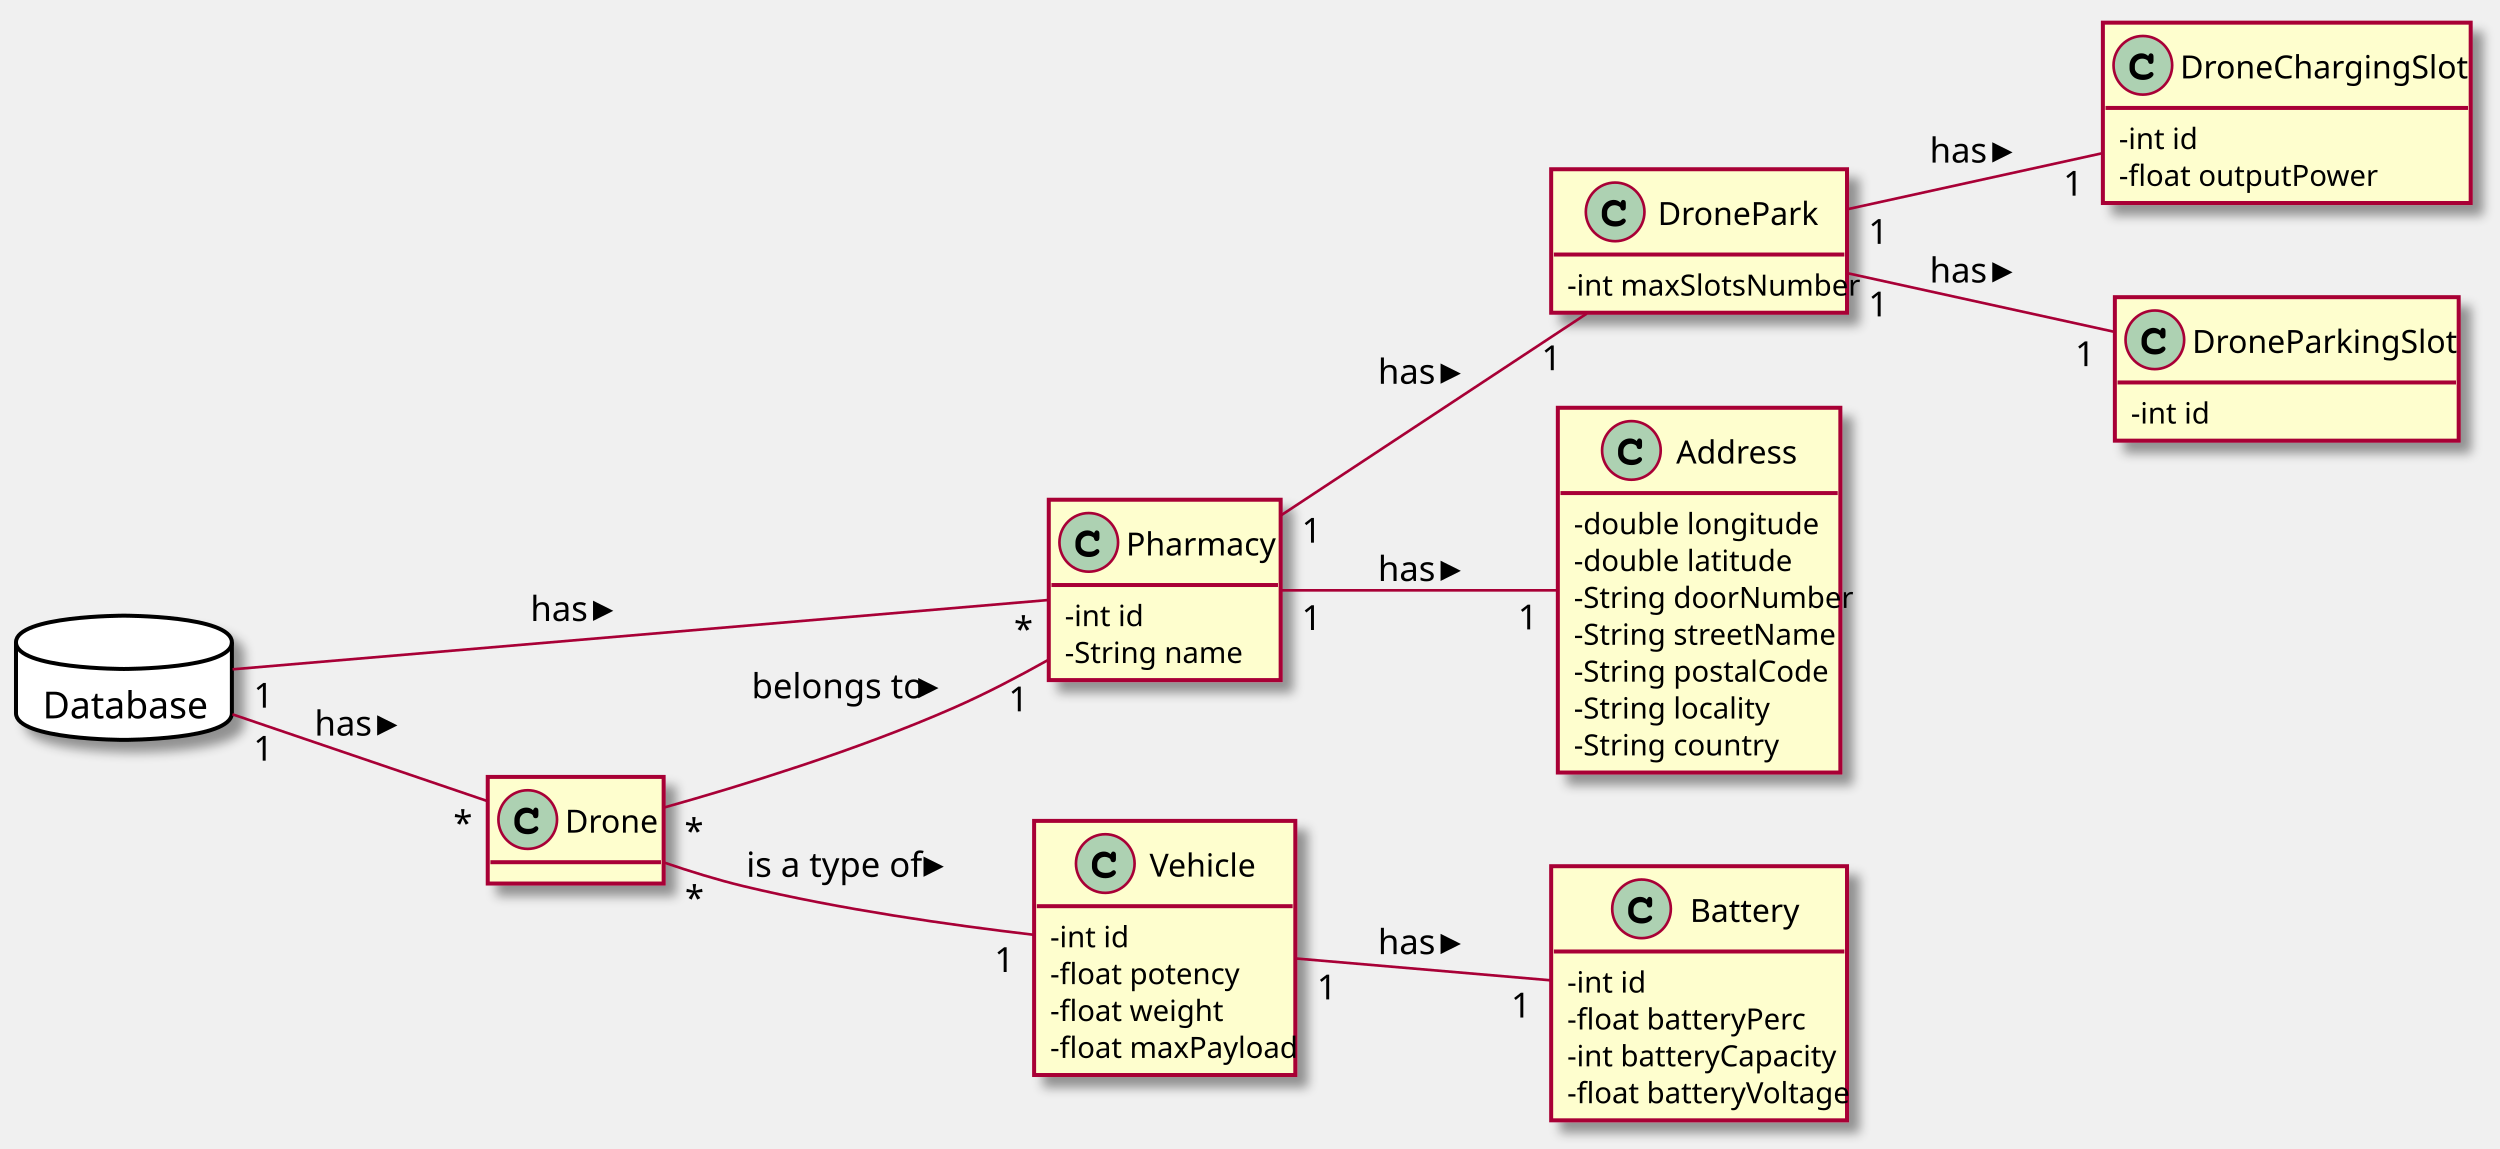
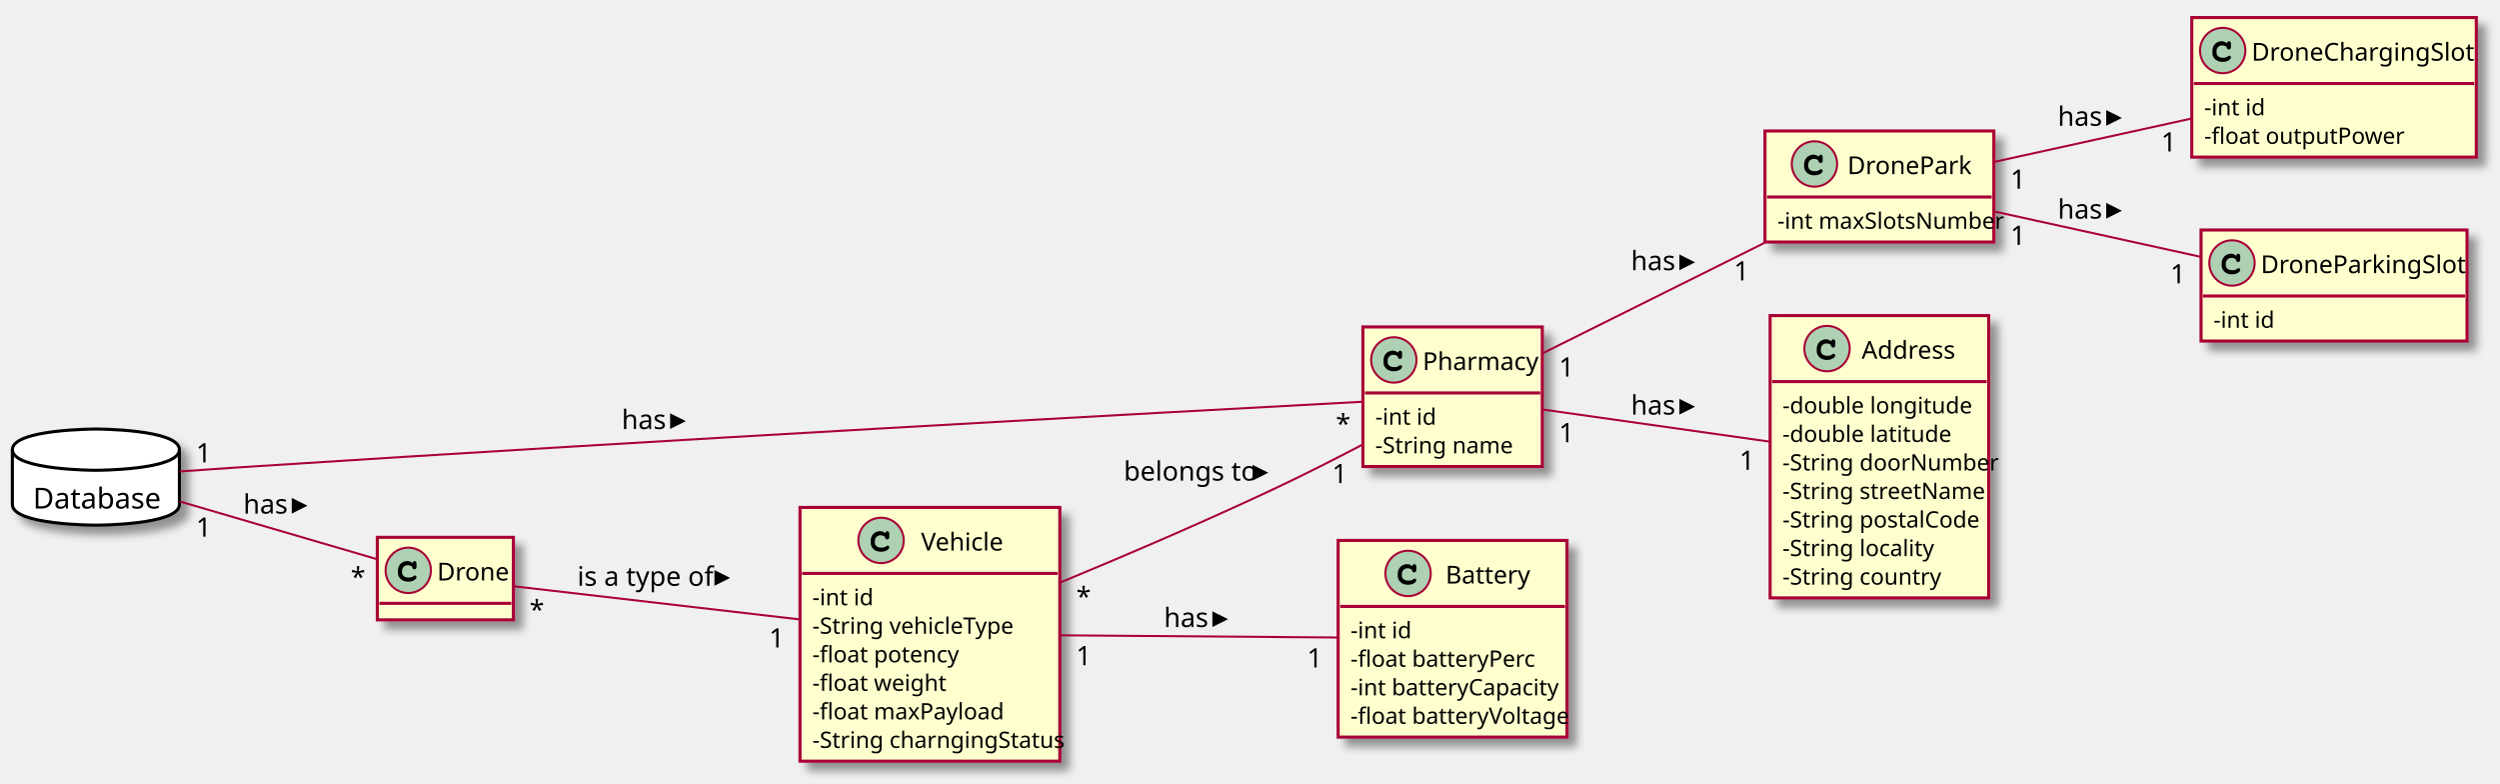
- <svg xmlns="http://www.w3.org/2000/svg" contentScriptType="application/ecmascript" contentStyleType="text/css" height="431px" preserveAspectRatio="none" style="width:938px;height:431px;" version="1.1" viewBox="0 0 938 431" width="938px" zoomAndPan="magnify">
+ <svg xmlns="http://www.w3.org/2000/svg" contentScriptType="application/ecmascript" contentStyleType="text/css" height="380px" preserveAspectRatio="none" style="width:1212px;height:380px;" version="1.1" viewBox="0 0 1212 380" width="1212px" zoomAndPan="magnify">
  <defs>
-     <filter height="300%" id="f34pxrxlbcxbo" width="300%" x="-1" y="-1">
+     <filter height="300%" id="fs1rhk0lw63zv" width="300%" x="-1" y="-1">
      <feGaussianBlur result="blurOut" stdDeviation="2.0" />
      <feColorMatrix in="blurOut" result="blurOut2" type="matrix" values="0 0 0 0 0 0 0 0 0 0 0 0 0 0 0 0 0 0 .4 0" />
      <feOffset dx="4.0" dy="4.0" in="blurOut2" result="blurOut3" />
      <feBlend in="SourceGraphic" in2="blurOut3" mode="normal" />
    </filter>
  </defs>
  <g>
-     <path d="M6,241 C6,231 46.5,231 46.5,231 C46.5,231 87,231 87,241 L87,267.609 C87,277.609 46.5,277.609 46.5,277.609 C46.5,277.609 6,277.609 6,267.609 L6,241 " fill="#FFFFFF" filter="url(#f34pxrxlbcxbo)" style="stroke: #000000; stroke-width: 1.5;" />
-     <path d="M6,241 C6,251 46.5,251 46.5,251 C46.5,251 87,251 87,241 " fill="none" style="stroke: #000000; stroke-width: 1.5;" />
-     <text fill="#000000" font-family="sans-serif" font-size="14" lengthAdjust="spacingAndGlyphs" textLength="61" x="16" y="269.533">Database</text>
-     <rect fill="#FEFECE" filter="url(#f34pxrxlbcxbo)" height="67.672" id="Pharmacy" style="stroke: #A80036; stroke-width: 1.5;" width="87" x="393.5" y="187.5" />
-     <ellipse cx="408.5" cy="203.5" fill="#ADD1B2" rx="11" ry="11" style="stroke: #A80036; stroke-width: 1.0;" />
-     <path d="M410.5,200 Q410.703,199.5 410.938,199.25 Q411.172,199 411.438,199 Q411.906,199 412.203,199.281 Q412.5,199.562 412.5,200.219 L412.5,201.781 Q412.5,202.438 412.219,202.719 Q411.938,203 411.5,203 Q411.109,203 410.859,202.828 Q410.609,202.656 410.5,202.203 Q410.453,201.891 410.281,201.719 Q409.969,201.391 409.406,201.203 Q408.844,201 408.281,201 Q407.578,201 406.984,201.281 Q406.406,201.562 405.953,202.188 Q405.5,202.812 405.5,203.672 L405.5,204.594 Q405.5,205.625 406.344,206.312 Q407.188,207 408.688,207 Q409.578,207 410.203,206.797 Q410.562,206.688 410.969,206.328 Q411.234,206.125 411.375,206.062 Q411.516,206 411.688,206 Q412.016,206 412.25,206.266 Q412.5,206.516 412.5,206.875 Q412.5,207.219 412.156,207.625 Q411.656,208.219 410.859,208.547 Q409.812,209 408.531,209 Q407.031,209 405.828,208.406 Q404.859,207.938 404.172,206.922 Q403.5,205.906 403.5,204.703 L403.5,203.609 Q403.5,202.359 404.094,201.266 Q404.703,200.172 405.75,199.594 Q406.812,199 408,199 Q408.719,199 409.344,199.25 Q409.969,199.5 410.5,200 Z " />
-     <text fill="#000000" font-family="sans-serif" font-size="12" lengthAdjust="spacingAndGlyphs" textLength="55" x="422.5" y="208.41">Pharmacy</text>
-     <line style="stroke: #A80036; stroke-width: 1.5;" x1="394.5" x2="479.5" y1="219.5" y2="219.5" />
-     <text fill="#000000" font-family="sans-serif" font-size="11" lengthAdjust="spacingAndGlyphs" textLength="26" x="399.5" y="234.919">-int id</text>
-     <text fill="#000000" font-family="sans-serif" font-size="11" lengthAdjust="spacingAndGlyphs" textLength="61" x="399.5" y="248.755">-String name</text>
-     <rect fill="#FEFECE" filter="url(#f34pxrxlbcxbo)" height="53.836" id="DronePark" style="stroke: #A80036; stroke-width: 1.5;" width="111" x="582" y="63.5" />
-     <ellipse cx="606" cy="79.5" fill="#ADD1B2" rx="11" ry="11" style="stroke: #A80036; stroke-width: 1.0;" />
-     <path d="M608,76 Q608.203,75.5 608.438,75.25 Q608.672,75 608.938,75 Q609.406,75 609.703,75.281 Q610,75.562 610,76.219 L610,77.781 Q610,78.438 609.719,78.719 Q609.438,79 609,79 Q608.609,79 608.359,78.828 Q608.109,78.656 608,78.203 Q607.953,77.891 607.781,77.719 Q607.469,77.391 606.906,77.203 Q606.344,77 605.781,77 Q605.078,77 604.484,77.281 Q603.906,77.562 603.453,78.188 Q603,78.812 603,79.672 L603,80.594 Q603,81.625 603.844,82.312 Q604.688,83 606.188,83 Q607.078,83 607.703,82.797 Q608.062,82.688 608.469,82.328 Q608.734,82.125 608.875,82.062 Q609.016,82 609.188,82 Q609.516,82 609.75,82.266 Q610,82.516 610,82.875 Q610,83.219 609.656,83.625 Q609.156,84.219 608.359,84.547 Q607.312,85 606.031,85 Q604.531,85 603.328,84.406 Q602.359,83.938 601.672,82.922 Q601,81.906 601,80.703 L601,79.609 Q601,78.359 601.594,77.266 Q602.203,76.172 603.25,75.594 Q604.312,75 605.5,75 Q606.219,75 606.844,75.25 Q607.469,75.5 608,76 Z " />
-     <text fill="#000000" font-family="sans-serif" font-size="12" lengthAdjust="spacingAndGlyphs" textLength="59" x="622" y="84.41">DronePark</text>
-     <line style="stroke: #A80036; stroke-width: 1.5;" x1="583" x2="692" y1="95.5" y2="95.5" />
-     <text fill="#000000" font-family="sans-serif" font-size="11" lengthAdjust="spacingAndGlyphs" textLength="99" x="588" y="110.919">-int maxSlotsNumber</text>
-     <rect fill="#FEFECE" filter="url(#f34pxrxlbcxbo)" height="67.672" id="DroneChargingSlot" style="stroke: #A80036; stroke-width: 1.5;" width="138" x="789" y="8.5" />
-     <ellipse cx="804" cy="24.5" fill="#ADD1B2" rx="11" ry="11" style="stroke: #A80036; stroke-width: 1.0;" />
-     <path d="M806,21 Q806.203,20.5 806.438,20.25 Q806.672,20 806.938,20 Q807.406,20 807.703,20.281 Q808,20.562 808,21.219 L808,22.781 Q808,23.438 807.719,23.719 Q807.438,24 807,24 Q806.609,24 806.359,23.828 Q806.109,23.656 806,23.203 Q805.953,22.891 805.781,22.719 Q805.469,22.391 804.906,22.203 Q804.344,22 803.781,22 Q803.078,22 802.484,22.281 Q801.906,22.562 801.453,23.188 Q801,23.812 801,24.672 L801,25.594 Q801,26.625 801.844,27.312 Q802.688,28 804.188,28 Q805.078,28 805.703,27.797 Q806.062,27.688 806.469,27.328 Q806.734,27.125 806.875,27.062 Q807.016,27 807.188,27 Q807.516,27 807.75,27.266 Q808,27.516 808,27.875 Q808,28.219 807.656,28.625 Q807.156,29.219 806.359,29.547 Q805.312,30 804.031,30 Q802.531,30 801.328,29.406 Q800.359,28.938 799.672,27.922 Q799,26.906 799,25.703 L799,24.609 Q799,23.359 799.594,22.266 Q800.203,21.172 801.25,20.594 Q802.312,20 803.5,20 Q804.219,20 804.844,20.25 Q805.469,20.5 806,21 Z " />
-     <text fill="#000000" font-family="sans-serif" font-size="12" lengthAdjust="spacingAndGlyphs" textLength="106" x="818" y="29.41">DroneChargingSlot</text>
-     <line style="stroke: #A80036; stroke-width: 1.5;" x1="790" x2="926" y1="40.5" y2="40.5" />
-     <text fill="#000000" font-family="sans-serif" font-size="11" lengthAdjust="spacingAndGlyphs" textLength="26" x="795" y="55.919">-int id</text>
-     <text fill="#000000" font-family="sans-serif" font-size="11" lengthAdjust="spacingAndGlyphs" textLength="90" x="795" y="69.755">-float outputPower</text>
-     <rect fill="#FEFECE" filter="url(#f34pxrxlbcxbo)" height="53.836" id="DroneParkingSlot" style="stroke: #A80036; stroke-width: 1.5;" width="129" x="793.5" y="111.5" />
-     <ellipse cx="808.5" cy="127.5" fill="#ADD1B2" rx="11" ry="11" style="stroke: #A80036; stroke-width: 1.0;" />
-     <path d="M810.5,124 Q810.703,123.5 810.938,123.25 Q811.172,123 811.438,123 Q811.906,123 812.203,123.281 Q812.5,123.562 812.5,124.219 L812.5,125.781 Q812.5,126.438 812.219,126.719 Q811.938,127 811.5,127 Q811.109,127 810.859,126.828 Q810.609,126.656 810.5,126.203 Q810.453,125.891 810.281,125.719 Q809.969,125.391 809.406,125.203 Q808.844,125 808.281,125 Q807.578,125 806.984,125.281 Q806.406,125.562 805.953,126.188 Q805.5,126.812 805.5,127.672 L805.5,128.594 Q805.5,129.625 806.344,130.312 Q807.188,131 808.688,131 Q809.578,131 810.203,130.797 Q810.562,130.688 810.969,130.328 Q811.234,130.125 811.375,130.062 Q811.516,130 811.688,130 Q812.016,130 812.25,130.266 Q812.5,130.516 812.5,130.875 Q812.5,131.219 812.156,131.625 Q811.656,132.219 810.859,132.547 Q809.812,133 808.531,133 Q807.031,133 805.828,132.406 Q804.859,131.938 804.172,130.922 Q803.5,129.906 803.5,128.703 L803.5,127.609 Q803.5,126.359 804.094,125.266 Q804.703,124.172 805.75,123.594 Q806.812,123 808,123 Q808.719,123 809.344,123.25 Q809.969,123.5 810.5,124 Z " />
-     <text fill="#000000" font-family="sans-serif" font-size="12" lengthAdjust="spacingAndGlyphs" textLength="97" x="822.5" y="132.41">DroneParkingSlot</text>
-     <line style="stroke: #A80036; stroke-width: 1.5;" x1="794.5" x2="921.5" y1="143.5" y2="143.5" />
-     <text fill="#000000" font-family="sans-serif" font-size="11" lengthAdjust="spacingAndGlyphs" textLength="26" x="799.5" y="158.919">-int id</text>
-     <rect fill="#FEFECE" filter="url(#f34pxrxlbcxbo)" height="40" id="Drone" style="stroke: #A80036; stroke-width: 1.5;" width="66" x="183" y="291.5" />
-     <ellipse cx="198" cy="307.5" fill="#ADD1B2" rx="11" ry="11" style="stroke: #A80036; stroke-width: 1.0;" />
-     <path d="M200,304 Q200.203,303.5 200.438,303.25 Q200.672,303 200.938,303 Q201.406,303 201.703,303.281 Q202,303.562 202,304.219 L202,305.781 Q202,306.438 201.719,306.719 Q201.438,307 201,307 Q200.609,307 200.359,306.828 Q200.109,306.656 200,306.203 Q199.953,305.891 199.781,305.719 Q199.469,305.391 198.906,305.203 Q198.344,305 197.781,305 Q197.078,305 196.484,305.281 Q195.906,305.562 195.453,306.188 Q195,306.812 195,307.672 L195,308.594 Q195,309.625 195.844,310.312 Q196.688,311 198.188,311 Q199.078,311 199.703,310.797 Q200.062,310.688 200.469,310.328 Q200.734,310.125 200.875,310.062 Q201.016,310 201.188,310 Q201.516,310 201.75,310.266 Q202,310.516 202,310.875 Q202,311.219 201.656,311.625 Q201.156,312.219 200.359,312.547 Q199.312,313 198.031,313 Q196.531,313 195.328,312.406 Q194.359,311.938 193.672,310.922 Q193,309.906 193,308.703 L193,307.609 Q193,306.359 193.594,305.266 Q194.203,304.172 195.25,303.594 Q196.312,303 197.5,303 Q198.219,303 198.844,303.25 Q199.469,303.5 200,304 Z " />
-     <text fill="#000000" font-family="sans-serif" font-size="12" lengthAdjust="spacingAndGlyphs" textLength="34" x="212" y="312.41">Drone</text>
-     <line style="stroke: #A80036; stroke-width: 1.5;" x1="184" x2="248" y1="323.5" y2="323.5" />
-     <rect fill="#FEFECE" filter="url(#f34pxrxlbcxbo)" height="95.344" id="Vehicle" style="stroke: #A80036; stroke-width: 1.5;" width="98" x="388" y="308" />
-     <ellipse cx="414.7" cy="324" fill="#ADD1B2" rx="11" ry="11" style="stroke: #A80036; stroke-width: 1.0;" />
-     <path d="M416.7,320.5 Q416.903,320 417.137,319.75 Q417.372,319.5 417.637,319.5 Q418.106,319.5 418.403,319.781 Q418.7,320.062 418.7,320.719 L418.7,322.281 Q418.7,322.938 418.419,323.219 Q418.137,323.5 417.7,323.5 Q417.309,323.5 417.059,323.328 Q416.809,323.156 416.7,322.703 Q416.653,322.391 416.481,322.219 Q416.169,321.891 415.606,321.703 Q415.044,321.5 414.481,321.5 Q413.778,321.5 413.184,321.781 Q412.606,322.062 412.153,322.688 Q411.7,323.312 411.7,324.172 L411.7,325.094 Q411.7,326.125 412.544,326.812 Q413.387,327.5 414.887,327.5 Q415.778,327.5 416.403,327.297 Q416.762,327.188 417.169,326.828 Q417.434,326.625 417.575,326.562 Q417.716,326.5 417.887,326.5 Q418.216,326.5 418.45,326.766 Q418.7,327.016 418.7,327.375 Q418.7,327.719 418.356,328.125 Q417.856,328.719 417.059,329.047 Q416.012,329.5 414.731,329.5 Q413.231,329.5 412.028,328.906 Q411.059,328.438 410.372,327.422 Q409.7,326.406 409.7,325.203 L409.7,324.109 Q409.7,322.859 410.294,321.766 Q410.903,320.672 411.95,320.094 Q413.012,319.5 414.2,319.5 Q414.919,319.5 415.544,319.75 Q416.169,320 416.7,320.5 Z " />
-     <text fill="#000000" font-family="sans-serif" font-size="12" lengthAdjust="spacingAndGlyphs" textLength="40" x="431.3" y="328.91">Vehicle</text>
-     <line style="stroke: #A80036; stroke-width: 1.5;" x1="389" x2="485" y1="340" y2="340" />
-     <text fill="#000000" font-family="sans-serif" font-size="11" lengthAdjust="spacingAndGlyphs" textLength="26" x="394" y="355.419">-int id</text>
-     <text fill="#000000" font-family="sans-serif" font-size="11" lengthAdjust="spacingAndGlyphs" textLength="67" x="394" y="369.255">-float potency</text>
-     <text fill="#000000" font-family="sans-serif" font-size="11" lengthAdjust="spacingAndGlyphs" textLength="61" x="394" y="383.091">-float weight</text>
-     <text fill="#000000" font-family="sans-serif" font-size="11" lengthAdjust="spacingAndGlyphs" textLength="86" x="394" y="396.927">-float maxPayload</text>
-     <rect fill="#FEFECE" filter="url(#f34pxrxlbcxbo)" height="95.344" id="Battery" style="stroke: #A80036; stroke-width: 1.5;" width="111" x="582" y="325" />
-     <ellipse cx="615.9" cy="341" fill="#ADD1B2" rx="11" ry="11" style="stroke: #A80036; stroke-width: 1.0;" />
-     <path d="M617.9,337.5 Q618.103,337 618.337,336.75 Q618.572,336.5 618.837,336.5 Q619.306,336.5 619.603,336.781 Q619.9,337.062 619.9,337.719 L619.9,339.281 Q619.9,339.938 619.619,340.219 Q619.337,340.5 618.9,340.5 Q618.509,340.5 618.259,340.328 Q618.009,340.156 617.9,339.703 Q617.853,339.391 617.681,339.219 Q617.369,338.891 616.806,338.703 Q616.244,338.5 615.681,338.5 Q614.978,338.5 614.384,338.781 Q613.806,339.062 613.353,339.688 Q612.9,340.312 612.9,341.172 L612.9,342.094 Q612.9,343.125 613.744,343.812 Q614.587,344.5 616.087,344.5 Q616.978,344.5 617.603,344.297 Q617.962,344.188 618.369,343.828 Q618.634,343.625 618.775,343.562 Q618.916,343.5 619.087,343.5 Q619.416,343.5 619.65,343.766 Q619.9,344.016 619.9,344.375 Q619.9,344.719 619.556,345.125 Q619.056,345.719 618.259,346.047 Q617.212,346.5 615.931,346.5 Q614.431,346.5 613.228,345.906 Q612.259,345.438 611.572,344.422 Q610.9,343.406 610.9,342.203 L610.9,341.109 Q610.9,339.859 611.494,338.766 Q612.103,337.672 613.15,337.094 Q614.212,336.5 615.4,336.5 Q616.119,336.5 616.744,336.75 Q617.369,337 617.9,337.5 Z " />
-     <text fill="#000000" font-family="sans-serif" font-size="12" lengthAdjust="spacingAndGlyphs" textLength="37" x="634.1" y="345.91">Battery</text>
-     <line style="stroke: #A80036; stroke-width: 1.5;" x1="583" x2="692" y1="357" y2="357" />
-     <text fill="#000000" font-family="sans-serif" font-size="11" lengthAdjust="spacingAndGlyphs" textLength="26" x="588" y="372.419">-int id</text>
-     <text fill="#000000" font-family="sans-serif" font-size="11" lengthAdjust="spacingAndGlyphs" textLength="84" x="588" y="386.255">-float batteryPerc</text>
-     <text fill="#000000" font-family="sans-serif" font-size="11" lengthAdjust="spacingAndGlyphs" textLength="94" x="588" y="400.091">-int batteryCapacity</text>
-     <text fill="#000000" font-family="sans-serif" font-size="11" lengthAdjust="spacingAndGlyphs" textLength="99" x="588" y="413.927">-float batteryVoltage</text>
-     <rect fill="#FEFECE" filter="url(#f34pxrxlbcxbo)" height="136.852" id="Address" style="stroke: #A80036; stroke-width: 1.5;" width="106" x="584.5" y="153" />
-     <ellipse cx="612.1" cy="169" fill="#ADD1B2" rx="11" ry="11" style="stroke: #A80036; stroke-width: 1.0;" />
-     <path d="M614.1,165.5 Q614.303,165 614.538,164.75 Q614.772,164.5 615.038,164.5 Q615.506,164.5 615.803,164.781 Q616.1,165.062 616.1,165.719 L616.1,167.281 Q616.1,167.938 615.819,168.219 Q615.538,168.5 615.1,168.5 Q614.709,168.5 614.459,168.328 Q614.209,168.156 614.1,167.703 Q614.053,167.391 613.881,167.219 Q613.569,166.891 613.006,166.703 Q612.444,166.5 611.881,166.5 Q611.178,166.5 610.584,166.781 Q610.006,167.062 609.553,167.688 Q609.1,168.312 609.1,169.172 L609.1,170.094 Q609.1,171.125 609.944,171.812 Q610.788,172.5 612.288,172.5 Q613.178,172.5 613.803,172.297 Q614.163,172.188 614.569,171.828 Q614.834,171.625 614.975,171.562 Q615.116,171.5 615.288,171.5 Q615.616,171.5 615.85,171.766 Q616.1,172.016 616.1,172.375 Q616.1,172.719 615.756,173.125 Q615.256,173.719 614.459,174.047 Q613.413,174.5 612.131,174.5 Q610.631,174.5 609.428,173.906 Q608.459,173.438 607.772,172.422 Q607.1,171.406 607.1,170.203 L607.1,169.109 Q607.1,167.859 607.694,166.766 Q608.303,165.672 609.35,165.094 Q610.413,164.5 611.6,164.5 Q612.319,164.5 612.944,164.75 Q613.569,165 614.1,165.5 Z " />
-     <text fill="#000000" font-family="sans-serif" font-size="12" lengthAdjust="spacingAndGlyphs" textLength="46" x="628.9" y="173.91">Address</text>
-     <line style="stroke: #A80036; stroke-width: 1.5;" x1="585.5" x2="689.5" y1="185" y2="185" />
-     <text fill="#000000" font-family="sans-serif" font-size="11" lengthAdjust="spacingAndGlyphs" textLength="82" x="590.5" y="200.419">-double longitude</text>
-     <text fill="#000000" font-family="sans-serif" font-size="11" lengthAdjust="spacingAndGlyphs" textLength="73" x="590.5" y="214.255">-double latitude</text>
-     <text fill="#000000" font-family="sans-serif" font-size="11" lengthAdjust="spacingAndGlyphs" textLength="94" x="590.5" y="228.091">-String doorNumber</text>
-     <text fill="#000000" font-family="sans-serif" font-size="11" lengthAdjust="spacingAndGlyphs" textLength="90" x="590.5" y="241.927">-String streetName</text>
-     <text fill="#000000" font-family="sans-serif" font-size="11" lengthAdjust="spacingAndGlyphs" textLength="89" x="590.5" y="255.763">-String postalCode</text>
-     <text fill="#000000" font-family="sans-serif" font-size="11" lengthAdjust="spacingAndGlyphs" textLength="68" x="590.5" y="269.599">-String locality</text>
-     <text fill="#000000" font-family="sans-serif" font-size="11" lengthAdjust="spacingAndGlyphs" textLength="72" x="590.5" y="283.435">-String country</text>
-     <path d="M87.251,251.124 C160.835,244.873 317.661,231.552 393.364,225.122 " fill="none" id="Database-Pharmacy" style="stroke: #A80036; stroke-width: 1.0;" />
-     <text fill="#000000" font-family="sans-serif" font-size="13" lengthAdjust="spacingAndGlyphs" textLength="21" x="199" y="232.995">has</text>
-     <polygon fill="#000000" points="223,226.176,229,229.176,223,232.176,223,226.176" style="stroke: #000000; stroke-width: 1.0;" />
-     <text fill="#000000" font-family="sans-serif" font-size="13" lengthAdjust="spacingAndGlyphs" textLength="7" x="95.133" y="265.509">1</text>
-     <text fill="#000000" font-family="sans-serif" font-size="13" lengthAdjust="spacingAndGlyphs" textLength="5" x="380.434" y="240.673">*</text>
-     <path d="M87.195,268.008 C116.411,277.95 155.627,291.295 182.881,300.57 " fill="none" id="Database-Drone" style="stroke: #A80036; stroke-width: 1.0;" />
-     <text fill="#000000" font-family="sans-serif" font-size="13" lengthAdjust="spacingAndGlyphs" textLength="21" x="118" y="275.995">has</text>
-     <polygon fill="#000000" points="142,269.176,148,272.176,142,275.176,142,269.176" style="stroke: #000000; stroke-width: 1.0;" />
-     <text fill="#000000" font-family="sans-serif" font-size="13" lengthAdjust="spacingAndGlyphs" textLength="7" x="95.067" y="285.4">1</text>
-     <text fill="#000000" font-family="sans-serif" font-size="13" lengthAdjust="spacingAndGlyphs" textLength="5" x="170.089" y="313.463">*</text>
-     <path d="M249.029,303.017 C278.052,294.872 321.704,281.469 358,265.5 C369.812,260.303 382.164,253.851 393.464,247.504 " fill="none" id="Drone-Pharmacy" style="stroke: #A80036; stroke-width: 1.0;" />
-     <text fill="#000000" font-family="sans-serif" font-size="13" lengthAdjust="spacingAndGlyphs" textLength="60" x="282" y="261.995">belongs to</text>
-     <polygon fill="#000000" points="345,255.176,351,258.176,345,261.176,345,255.176" style="stroke: #000000; stroke-width: 1.0;" />
-     <text fill="#000000" font-family="sans-serif" font-size="13" lengthAdjust="spacingAndGlyphs" textLength="5" x="256.801" y="316.445">*</text>
-     <text fill="#000000" font-family="sans-serif" font-size="13" lengthAdjust="spacingAndGlyphs" textLength="7" x="378.38" y="266.902">1</text>
-     <path d="M249.175,323.631 C258.676,326.876 269.166,330.135 279,332.5 C315.025,341.164 356.533,347.073 387.818,350.73 " fill="none" id="Drone-Vehicle" style="stroke: #A80036; stroke-width: 1.0;" />
-     <text fill="#000000" font-family="sans-serif" font-size="13" lengthAdjust="spacingAndGlyphs" textLength="64" x="280" y="328.995">is a type of</text>
-     <polygon fill="#000000" points="347,322.176,353,325.176,347,328.176,347,322.176" style="stroke: #000000; stroke-width: 1.0;" />
-     <text fill="#000000" font-family="sans-serif" font-size="13" lengthAdjust="spacingAndGlyphs" textLength="5" x="256.979" y="341.568">*</text>
-     <text fill="#000000" font-family="sans-serif" font-size="13" lengthAdjust="spacingAndGlyphs" textLength="7" x="373.08" y="364.7">1</text>
-     <path d="M486.051,359.615 C514.966,362.091 551.863,365.252 581.881,367.822 " fill="none" id="Vehicle-Battery" style="stroke: #A80036; stroke-width: 1.0;" />
-     <text fill="#000000" font-family="sans-serif" font-size="13" lengthAdjust="spacingAndGlyphs" textLength="21" x="517" y="357.995">has</text>
-     <polygon fill="#000000" points="541,351.176,547,354.176,541,357.176,541,351.176" style="stroke: #000000; stroke-width: 1.0;" />
-     <text fill="#000000" font-family="sans-serif" font-size="13" lengthAdjust="spacingAndGlyphs" textLength="7" x="494.098" y="374.966">1</text>
-     <text fill="#000000" font-family="sans-serif" font-size="13" lengthAdjust="spacingAndGlyphs" textLength="7" x="566.937" y="381.764">1</text>
-     <path d="M480.583,221.5 C510.999,221.5 552.093,221.5 584.457,221.5 " fill="none" id="Pharmacy-Address" style="stroke: #A80036; stroke-width: 1.0;" />
-     <text fill="#000000" font-family="sans-serif" font-size="13" lengthAdjust="spacingAndGlyphs" textLength="21" x="517" y="217.995">has</text>
-     <polygon fill="#000000" points="541,211.176,547,214.176,541,217.176,541,211.176" style="stroke: #000000; stroke-width: 1.0;" />
-     <text fill="#000000" font-family="sans-serif" font-size="13" lengthAdjust="spacingAndGlyphs" textLength="7" x="488.381" y="236.376">1</text>
-     <text fill="#000000" font-family="sans-serif" font-size="13" lengthAdjust="spacingAndGlyphs" textLength="7" x="569.506" y="236.155">1</text>
-     <path d="M480.583,193.397 C514.531,170.994 561.78,139.812 595.346,117.659 " fill="none" id="Pharmacy-DronePark" style="stroke: #A80036; stroke-width: 1.0;" />
-     <text fill="#000000" font-family="sans-serif" font-size="13" lengthAdjust="spacingAndGlyphs" textLength="21" x="517" y="143.995">has</text>
-     <polygon fill="#000000" points="541,137.176,547,140.176,541,143.176,541,137.176" style="stroke: #000000; stroke-width: 1.0;" />
-     <text fill="#000000" font-family="sans-serif" font-size="13" lengthAdjust="spacingAndGlyphs" textLength="7" x="488.381" y="203.619">1</text>
-     <text fill="#000000" font-family="sans-serif" font-size="13" lengthAdjust="spacingAndGlyphs" textLength="7" x="578.359" y="138.901">1</text>
-     <path d="M693.073,78.511 C722.019,72.152 757.865,64.278 788.648,57.515 " fill="none" id="DronePark-DroneChargingSlot" style="stroke: #A80036; stroke-width: 1.0;" />
-     <text fill="#000000" font-family="sans-serif" font-size="13" lengthAdjust="spacingAndGlyphs" textLength="21" x="724" y="60.995">has</text>
-     <polygon fill="#000000" points="748,54.176,754,57.176,748,60.176,748,54.176" style="stroke: #000000; stroke-width: 1.0;" />
-     <text fill="#000000" font-family="sans-serif" font-size="13" lengthAdjust="spacingAndGlyphs" textLength="7" x="701.011" y="91.505">1</text>
-     <text fill="#000000" font-family="sans-serif" font-size="13" lengthAdjust="spacingAndGlyphs" textLength="7" x="774.135" y="73.419">1</text>
-     <path d="M693.073,102.489 C723.536,109.181 761.641,117.552 793.444,124.538 " fill="none" id="DronePark-DroneParkingSlot" style="stroke: #A80036; stroke-width: 1.0;" />
-     <text fill="#000000" font-family="sans-serif" font-size="13" lengthAdjust="spacingAndGlyphs" textLength="21" x="724" y="105.995">has</text>
-     <polygon fill="#000000" points="748,99.176,754,102.176,748,105.176,748,99.176" style="stroke: #000000; stroke-width: 1.0;" />
-     <text fill="#000000" font-family="sans-serif" font-size="13" lengthAdjust="spacingAndGlyphs" textLength="7" x="701.011" y="118.705">1</text>
-     <text fill="#000000" font-family="sans-serif" font-size="13" lengthAdjust="spacingAndGlyphs" textLength="7" x="778.575" y="137.374">1</text>
+     <path d="M6,218 C6,208 46.5,208 46.5,208 C46.5,208 87,208 87,218 L87,244.609 C87,254.609 46.5,254.609 46.5,254.609 C46.5,254.609 6,254.609 6,244.609 L6,218 " fill="#FFFFFF" filter="url(#fs1rhk0lw63zv)" style="stroke: #000000; stroke-width: 1.5;" />
+     <path d="M6,218 C6,228 46.5,228 46.5,228 C46.5,228 87,228 87,218 " fill="none" style="stroke: #000000; stroke-width: 1.5;" />
+     <text fill="#000000" font-family="sans-serif" font-size="14" lengthAdjust="spacingAndGlyphs" textLength="61" x="16" y="246.533">Database</text>
+     <rect fill="#FEFECE" filter="url(#fs1rhk0lw63zv)" height="67.672" id="Pharmacy" style="stroke: #A80036; stroke-width: 1.5;" width="87" x="661" y="158.5" />
+     <ellipse cx="676" cy="174.5" fill="#ADD1B2" rx="11" ry="11" style="stroke: #A80036; stroke-width: 1.0;" />
+     <path d="M678,171 Q678.203,170.5 678.438,170.25 Q678.672,170 678.938,170 Q679.406,170 679.703,170.281 Q680,170.562 680,171.219 L680,172.781 Q680,173.438 679.719,173.719 Q679.438,174 679,174 Q678.609,174 678.359,173.828 Q678.109,173.656 678,173.203 Q677.953,172.891 677.781,172.719 Q677.469,172.391 676.906,172.203 Q676.344,172 675.781,172 Q675.078,172 674.484,172.281 Q673.906,172.562 673.453,173.188 Q673,173.812 673,174.672 L673,175.594 Q673,176.625 673.844,177.312 Q674.688,178 676.188,178 Q677.078,178 677.703,177.797 Q678.062,177.688 678.469,177.328 Q678.734,177.125 678.875,177.062 Q679.016,177 679.188,177 Q679.516,177 679.75,177.266 Q680,177.516 680,177.875 Q680,178.219 679.656,178.625 Q679.156,179.219 678.359,179.547 Q677.312,180 676.031,180 Q674.531,180 673.328,179.406 Q672.359,178.938 671.672,177.922 Q671,176.906 671,175.703 L671,174.609 Q671,173.359 671.594,172.266 Q672.203,171.172 673.25,170.594 Q674.312,170 675.5,170 Q676.219,170 676.844,170.25 Q677.469,170.5 678,171 Z " />
+     <text fill="#000000" font-family="sans-serif" font-size="12" lengthAdjust="spacingAndGlyphs" textLength="55" x="690" y="179.41">Pharmacy</text>
+     <line style="stroke: #A80036; stroke-width: 1.5;" x1="662" x2="747" y1="190.5" y2="190.5" />
+     <text fill="#000000" font-family="sans-serif" font-size="11" lengthAdjust="spacingAndGlyphs" textLength="26" x="667" y="205.919">-int id</text>
+     <text fill="#000000" font-family="sans-serif" font-size="11" lengthAdjust="spacingAndGlyphs" textLength="61" x="667" y="219.755">-String name</text>
+     <rect fill="#FEFECE" filter="url(#fs1rhk0lw63zv)" height="53.836" id="DronePark" style="stroke: #A80036; stroke-width: 1.5;" width="111" x="856" y="63.5" />
+     <ellipse cx="880" cy="79.5" fill="#ADD1B2" rx="11" ry="11" style="stroke: #A80036; stroke-width: 1.0;" />
+     <path d="M882,76 Q882.203,75.5 882.438,75.25 Q882.672,75 882.938,75 Q883.406,75 883.703,75.281 Q884,75.562 884,76.219 L884,77.781 Q884,78.438 883.719,78.719 Q883.438,79 883,79 Q882.609,79 882.359,78.828 Q882.109,78.656 882,78.203 Q881.953,77.891 881.781,77.719 Q881.469,77.391 880.906,77.203 Q880.344,77 879.781,77 Q879.078,77 878.484,77.281 Q877.906,77.562 877.453,78.188 Q877,78.812 877,79.672 L877,80.594 Q877,81.625 877.844,82.312 Q878.688,83 880.188,83 Q881.078,83 881.703,82.797 Q882.062,82.688 882.469,82.328 Q882.734,82.125 882.875,82.062 Q883.016,82 883.188,82 Q883.516,82 883.75,82.266 Q884,82.516 884,82.875 Q884,83.219 883.656,83.625 Q883.156,84.219 882.359,84.547 Q881.312,85 880.031,85 Q878.531,85 877.328,84.406 Q876.359,83.938 875.672,82.922 Q875,81.906 875,80.703 L875,79.609 Q875,78.359 875.594,77.266 Q876.203,76.172 877.25,75.594 Q878.312,75 879.5,75 Q880.219,75 880.844,75.25 Q881.469,75.5 882,76 Z " />
+     <text fill="#000000" font-family="sans-serif" font-size="12" lengthAdjust="spacingAndGlyphs" textLength="59" x="896" y="84.41">DronePark</text>
+     <line style="stroke: #A80036; stroke-width: 1.5;" x1="857" x2="966" y1="95.5" y2="95.5" />
+     <text fill="#000000" font-family="sans-serif" font-size="11" lengthAdjust="spacingAndGlyphs" textLength="99" x="862" y="110.919">-int maxSlotsNumber</text>
+     <rect fill="#FEFECE" filter="url(#fs1rhk0lw63zv)" height="67.672" id="DroneChargingSlot" style="stroke: #A80036; stroke-width: 1.5;" width="138" x="1063" y="8.5" />
+     <ellipse cx="1078" cy="24.5" fill="#ADD1B2" rx="11" ry="11" style="stroke: #A80036; stroke-width: 1.0;" />
+     <path d="M1080,21 Q1080.203,20.5 1080.438,20.25 Q1080.672,20 1080.938,20 Q1081.406,20 1081.703,20.281 Q1082,20.562 1082,21.219 L1082,22.781 Q1082,23.438 1081.719,23.719 Q1081.438,24 1081,24 Q1080.609,24 1080.359,23.828 Q1080.109,23.656 1080,23.203 Q1079.953,22.891 1079.781,22.719 Q1079.469,22.391 1078.906,22.203 Q1078.344,22 1077.781,22 Q1077.078,22 1076.484,22.281 Q1075.906,22.562 1075.453,23.188 Q1075,23.812 1075,24.672 L1075,25.594 Q1075,26.625 1075.844,27.312 Q1076.688,28 1078.188,28 Q1079.078,28 1079.703,27.797 Q1080.062,27.688 1080.469,27.328 Q1080.734,27.125 1080.875,27.062 Q1081.016,27 1081.188,27 Q1081.516,27 1081.75,27.266 Q1082,27.516 1082,27.875 Q1082,28.219 1081.656,28.625 Q1081.156,29.219 1080.359,29.547 Q1079.312,30 1078.031,30 Q1076.531,30 1075.328,29.406 Q1074.359,28.938 1073.672,27.922 Q1073,26.906 1073,25.703 L1073,24.609 Q1073,23.359 1073.594,22.266 Q1074.203,21.172 1075.25,20.594 Q1076.312,20 1077.5,20 Q1078.219,20 1078.844,20.25 Q1079.469,20.5 1080,21 Z " />
+     <text fill="#000000" font-family="sans-serif" font-size="12" lengthAdjust="spacingAndGlyphs" textLength="106" x="1092" y="29.41">DroneChargingSlot</text>
+     <line style="stroke: #A80036; stroke-width: 1.5;" x1="1064" x2="1200" y1="40.5" y2="40.5" />
+     <text fill="#000000" font-family="sans-serif" font-size="11" lengthAdjust="spacingAndGlyphs" textLength="26" x="1069" y="55.919">-int id</text>
+     <text fill="#000000" font-family="sans-serif" font-size="11" lengthAdjust="spacingAndGlyphs" textLength="90" x="1069" y="69.755">-float outputPower</text>
+     <rect fill="#FEFECE" filter="url(#fs1rhk0lw63zv)" height="53.836" id="DroneParkingSlot" style="stroke: #A80036; stroke-width: 1.5;" width="129" x="1067.5" y="111.5" />
+     <ellipse cx="1082.5" cy="127.5" fill="#ADD1B2" rx="11" ry="11" style="stroke: #A80036; stroke-width: 1.0;" />
+     <path d="M1084.5,124 Q1084.703,123.5 1084.938,123.25 Q1085.172,123 1085.438,123 Q1085.906,123 1086.203,123.281 Q1086.5,123.562 1086.5,124.219 L1086.5,125.781 Q1086.5,126.438 1086.219,126.719 Q1085.938,127 1085.5,127 Q1085.109,127 1084.859,126.828 Q1084.609,126.656 1084.5,126.203 Q1084.453,125.891 1084.281,125.719 Q1083.969,125.391 1083.406,125.203 Q1082.844,125 1082.281,125 Q1081.578,125 1080.984,125.281 Q1080.406,125.562 1079.953,126.188 Q1079.5,126.812 1079.5,127.672 L1079.5,128.594 Q1079.5,129.625 1080.344,130.312 Q1081.188,131 1082.688,131 Q1083.578,131 1084.203,130.797 Q1084.562,130.688 1084.969,130.328 Q1085.234,130.125 1085.375,130.062 Q1085.516,130 1085.688,130 Q1086.016,130 1086.25,130.266 Q1086.5,130.516 1086.5,130.875 Q1086.5,131.219 1086.156,131.625 Q1085.656,132.219 1084.859,132.547 Q1083.812,133 1082.531,133 Q1081.031,133 1079.828,132.406 Q1078.859,131.938 1078.172,130.922 Q1077.5,129.906 1077.5,128.703 L1077.5,127.609 Q1077.5,126.359 1078.094,125.266 Q1078.703,124.172 1079.75,123.594 Q1080.812,123 1082,123 Q1082.719,123 1083.344,123.25 Q1083.969,123.5 1084.5,124 Z " />
+     <text fill="#000000" font-family="sans-serif" font-size="12" lengthAdjust="spacingAndGlyphs" textLength="97" x="1096.5" y="132.41">DroneParkingSlot</text>
+     <line style="stroke: #A80036; stroke-width: 1.5;" x1="1068.5" x2="1195.5" y1="143.5" y2="143.5" />
+     <text fill="#000000" font-family="sans-serif" font-size="11" lengthAdjust="spacingAndGlyphs" textLength="26" x="1073.5" y="158.919">-int id</text>
+     <rect fill="#FEFECE" filter="url(#fs1rhk0lw63zv)" height="40" id="Drone" style="stroke: #A80036; stroke-width: 1.5;" width="66" x="183" y="260.5" />
+     <ellipse cx="198" cy="276.5" fill="#ADD1B2" rx="11" ry="11" style="stroke: #A80036; stroke-width: 1.0;" />
+     <path d="M200,273 Q200.203,272.5 200.438,272.25 Q200.672,272 200.938,272 Q201.406,272 201.703,272.281 Q202,272.562 202,273.219 L202,274.781 Q202,275.438 201.719,275.719 Q201.438,276 201,276 Q200.609,276 200.359,275.828 Q200.109,275.656 200,275.203 Q199.953,274.891 199.781,274.719 Q199.469,274.391 198.906,274.203 Q198.344,274 197.781,274 Q197.078,274 196.484,274.281 Q195.906,274.562 195.453,275.188 Q195,275.812 195,276.672 L195,277.594 Q195,278.625 195.844,279.312 Q196.688,280 198.188,280 Q199.078,280 199.703,279.797 Q200.062,279.688 200.469,279.328 Q200.734,279.125 200.875,279.062 Q201.016,279 201.188,279 Q201.516,279 201.75,279.266 Q202,279.516 202,279.875 Q202,280.219 201.656,280.625 Q201.156,281.219 200.359,281.547 Q199.312,282 198.031,282 Q196.531,282 195.328,281.406 Q194.359,280.938 193.672,279.922 Q193,278.906 193,277.703 L193,276.609 Q193,275.359 193.594,274.266 Q194.203,273.172 195.25,272.594 Q196.312,272 197.5,272 Q198.219,272 198.844,272.25 Q199.469,272.5 200,273 Z " />
+     <text fill="#000000" font-family="sans-serif" font-size="12" lengthAdjust="spacingAndGlyphs" textLength="34" x="212" y="281.41">Drone</text>
+     <line style="stroke: #A80036; stroke-width: 1.5;" x1="184" x2="248" y1="292.5" y2="292.5" />
+     <rect fill="#FEFECE" filter="url(#fs1rhk0lw63zv)" height="123.016" id="Vehicle" style="stroke: #A80036; stroke-width: 1.5;" width="126" x="388" y="246" />
+     <ellipse cx="427.3" cy="262" fill="#ADD1B2" rx="11" ry="11" style="stroke: #A80036; stroke-width: 1.0;" />
+     <path d="M429.3,258.5 Q429.503,258 429.738,257.75 Q429.972,257.5 430.238,257.5 Q430.706,257.5 431.003,257.781 Q431.3,258.062 431.3,258.719 L431.3,260.281 Q431.3,260.938 431.019,261.219 Q430.738,261.5 430.3,261.5 Q429.909,261.5 429.659,261.328 Q429.409,261.156 429.3,260.703 Q429.253,260.391 429.081,260.219 Q428.769,259.891 428.206,259.703 Q427.644,259.5 427.081,259.5 Q426.378,259.5 425.784,259.781 Q425.206,260.062 424.753,260.688 Q424.3,261.312 424.3,262.172 L424.3,263.094 Q424.3,264.125 425.144,264.812 Q425.988,265.5 427.488,265.5 Q428.378,265.5 429.003,265.297 Q429.363,265.188 429.769,264.828 Q430.034,264.625 430.175,264.562 Q430.316,264.5 430.488,264.5 Q430.816,264.5 431.05,264.766 Q431.3,265.016 431.3,265.375 Q431.3,265.719 430.956,266.125 Q430.456,266.719 429.659,267.047 Q428.613,267.5 427.331,267.5 Q425.831,267.5 424.628,266.906 Q423.659,266.438 422.972,265.422 Q422.3,264.406 422.3,263.203 L422.3,262.109 Q422.3,260.859 422.894,259.766 Q423.503,258.672 424.55,258.094 Q425.613,257.5 426.8,257.5 Q427.519,257.5 428.144,257.75 Q428.769,258 429.3,258.5 Z " />
+     <text fill="#000000" font-family="sans-serif" font-size="12" lengthAdjust="spacingAndGlyphs" textLength="40" x="446.7" y="266.91">Vehicle</text>
+     <line style="stroke: #A80036; stroke-width: 1.5;" x1="389" x2="513" y1="278" y2="278" />
+     <text fill="#000000" font-family="sans-serif" font-size="11" lengthAdjust="spacingAndGlyphs" textLength="26" x="394" y="293.419">-int id</text>
+     <text fill="#000000" font-family="sans-serif" font-size="11" lengthAdjust="spacingAndGlyphs" textLength="93" x="394" y="307.255">-String vehicleType</text>
+     <text fill="#000000" font-family="sans-serif" font-size="11" lengthAdjust="spacingAndGlyphs" textLength="67" x="394" y="321.091">-float potency</text>
+     <text fill="#000000" font-family="sans-serif" font-size="11" lengthAdjust="spacingAndGlyphs" textLength="61" x="394" y="334.927">-float weight</text>
+     <text fill="#000000" font-family="sans-serif" font-size="11" lengthAdjust="spacingAndGlyphs" textLength="86" x="394" y="348.763">-float maxPayload</text>
+     <text fill="#000000" font-family="sans-serif" font-size="11" lengthAdjust="spacingAndGlyphs" textLength="114" x="394" y="362.599">-String charngingStatus</text>
+     <rect fill="#FEFECE" filter="url(#fs1rhk0lw63zv)" height="95.344" id="Battery" style="stroke: #A80036; stroke-width: 1.5;" width="111" x="649" y="262" />
+     <ellipse cx="682.9" cy="278" fill="#ADD1B2" rx="11" ry="11" style="stroke: #A80036; stroke-width: 1.0;" />
+     <path d="M684.9,274.5 Q685.103,274 685.337,273.75 Q685.572,273.5 685.837,273.5 Q686.306,273.5 686.603,273.781 Q686.9,274.062 686.9,274.719 L686.9,276.281 Q686.9,276.938 686.619,277.219 Q686.337,277.5 685.9,277.5 Q685.509,277.5 685.259,277.328 Q685.009,277.156 684.9,276.703 Q684.853,276.391 684.681,276.219 Q684.369,275.891 683.806,275.703 Q683.244,275.5 682.681,275.5 Q681.978,275.5 681.384,275.781 Q680.806,276.062 680.353,276.688 Q679.9,277.312 679.9,278.172 L679.9,279.094 Q679.9,280.125 680.744,280.812 Q681.587,281.5 683.087,281.5 Q683.978,281.5 684.603,281.297 Q684.962,281.188 685.369,280.828 Q685.634,280.625 685.775,280.562 Q685.916,280.5 686.087,280.5 Q686.416,280.5 686.65,280.766 Q686.9,281.016 686.9,281.375 Q686.9,281.719 686.556,282.125 Q686.056,282.719 685.259,283.047 Q684.212,283.5 682.931,283.5 Q681.431,283.5 680.228,282.906 Q679.259,282.438 678.572,281.422 Q677.9,280.406 677.9,279.203 L677.9,278.109 Q677.9,276.859 678.494,275.766 Q679.103,274.672 680.15,274.094 Q681.212,273.5 682.4,273.5 Q683.119,273.5 683.744,273.75 Q684.369,274 684.9,274.5 Z " />
+     <text fill="#000000" font-family="sans-serif" font-size="12" lengthAdjust="spacingAndGlyphs" textLength="37" x="701.1" y="282.91">Battery</text>
+     <line style="stroke: #A80036; stroke-width: 1.5;" x1="650" x2="759" y1="294" y2="294" />
+     <text fill="#000000" font-family="sans-serif" font-size="11" lengthAdjust="spacingAndGlyphs" textLength="26" x="655" y="309.419">-int id</text>
+     <text fill="#000000" font-family="sans-serif" font-size="11" lengthAdjust="spacingAndGlyphs" textLength="84" x="655" y="323.255">-float batteryPerc</text>
+     <text fill="#000000" font-family="sans-serif" font-size="11" lengthAdjust="spacingAndGlyphs" textLength="94" x="655" y="337.091">-int batteryCapacity</text>
+     <text fill="#000000" font-family="sans-serif" font-size="11" lengthAdjust="spacingAndGlyphs" textLength="99" x="655" y="350.927">-float batteryVoltage</text>
+     <rect fill="#FEFECE" filter="url(#fs1rhk0lw63zv)" height="136.852" id="Address" style="stroke: #A80036; stroke-width: 1.5;" width="106" x="858.5" y="153" />
+     <ellipse cx="886.1" cy="169" fill="#ADD1B2" rx="11" ry="11" style="stroke: #A80036; stroke-width: 1.0;" />
+     <path d="M888.1,165.5 Q888.303,165 888.538,164.75 Q888.772,164.5 889.038,164.5 Q889.506,164.5 889.803,164.781 Q890.1,165.062 890.1,165.719 L890.1,167.281 Q890.1,167.938 889.819,168.219 Q889.538,168.5 889.1,168.5 Q888.709,168.5 888.459,168.328 Q888.209,168.156 888.1,167.703 Q888.053,167.391 887.881,167.219 Q887.569,166.891 887.006,166.703 Q886.444,166.5 885.881,166.5 Q885.178,166.5 884.584,166.781 Q884.006,167.062 883.553,167.688 Q883.1,168.312 883.1,169.172 L883.1,170.094 Q883.1,171.125 883.944,171.812 Q884.788,172.5 886.288,172.5 Q887.178,172.5 887.803,172.297 Q888.163,172.188 888.569,171.828 Q888.834,171.625 888.975,171.562 Q889.116,171.5 889.288,171.5 Q889.616,171.5 889.85,171.766 Q890.1,172.016 890.1,172.375 Q890.1,172.719 889.756,173.125 Q889.256,173.719 888.459,174.047 Q887.413,174.5 886.131,174.5 Q884.631,174.5 883.428,173.906 Q882.459,173.438 881.772,172.422 Q881.1,171.406 881.1,170.203 L881.1,169.109 Q881.1,167.859 881.694,166.766 Q882.303,165.672 883.35,165.094 Q884.413,164.5 885.6,164.5 Q886.319,164.5 886.944,164.75 Q887.569,165 888.1,165.5 Z " />
+     <text fill="#000000" font-family="sans-serif" font-size="12" lengthAdjust="spacingAndGlyphs" textLength="46" x="902.9" y="173.91">Address</text>
+     <line style="stroke: #A80036; stroke-width: 1.5;" x1="859.5" x2="963.5" y1="185" y2="185" />
+     <text fill="#000000" font-family="sans-serif" font-size="11" lengthAdjust="spacingAndGlyphs" textLength="82" x="864.5" y="200.419">-double longitude</text>
+     <text fill="#000000" font-family="sans-serif" font-size="11" lengthAdjust="spacingAndGlyphs" textLength="73" x="864.5" y="214.255">-double latitude</text>
+     <text fill="#000000" font-family="sans-serif" font-size="11" lengthAdjust="spacingAndGlyphs" textLength="94" x="864.5" y="228.091">-String doorNumber</text>
+     <text fill="#000000" font-family="sans-serif" font-size="11" lengthAdjust="spacingAndGlyphs" textLength="90" x="864.5" y="241.927">-String streetName</text>
+     <text fill="#000000" font-family="sans-serif" font-size="11" lengthAdjust="spacingAndGlyphs" textLength="89" x="864.5" y="255.763">-String postalCode</text>
+     <text fill="#000000" font-family="sans-serif" font-size="11" lengthAdjust="spacingAndGlyphs" textLength="68" x="864.5" y="269.599">-String locality</text>
+     <text fill="#000000" font-family="sans-serif" font-size="11" lengthAdjust="spacingAndGlyphs" textLength="72" x="864.5" y="283.435">-String country</text>
+     <path d="M87.187,228.549 C96.934,227.851 107.343,227.127 117,226.5 C320.559,213.278 564.028,199.963 660.805,194.771 " fill="none" id="Database-Pharmacy" style="stroke: #A80036; stroke-width: 1.0;" />
+     <text fill="#000000" font-family="sans-serif" font-size="13" lengthAdjust="spacingAndGlyphs" textLength="21" x="301.5" y="207.995">has</text>
+     <polygon fill="#000000" points="325.5,201.176,331.5,204.176,325.5,207.176,325.5,201.176" style="stroke: #000000; stroke-width: 1.0;" />
+     <text fill="#000000" font-family="sans-serif" font-size="13" lengthAdjust="spacingAndGlyphs" textLength="7" x="95.058" y="224.16">1</text>
+     <text fill="#000000" font-family="sans-serif" font-size="13" lengthAdjust="spacingAndGlyphs" textLength="5" x="647.865" y="210.09">*</text>
+     <path d="M87.195,243.112 C116.411,251.659 155.627,263.131 182.881,271.104 " fill="none" id="Database-Drone" style="stroke: #A80036; stroke-width: 1.0;" />
+     <text fill="#000000" font-family="sans-serif" font-size="13" lengthAdjust="spacingAndGlyphs" textLength="21" x="118" y="248.995">has</text>
+     <polygon fill="#000000" points="142,242.176,148,245.176,142,248.176,142,242.176" style="stroke: #000000; stroke-width: 1.0;" />
+     <text fill="#000000" font-family="sans-serif" font-size="13" lengthAdjust="spacingAndGlyphs" textLength="7" x="95.067" y="260.167">1</text>
+     <text fill="#000000" font-family="sans-serif" font-size="13" lengthAdjust="spacingAndGlyphs" textLength="5" x="170.089" y="284.332">*</text>
+     <path d="M514.372,282.34 C545.981,269.248 584.812,252.638 619,236.5 C632.761,230.004 647.544,222.495 660.838,215.539 " fill="none" id="Vehicle-Pharmacy" style="stroke: #A80036; stroke-width: 1.0;" />
+     <text fill="#000000" font-family="sans-serif" font-size="13" lengthAdjust="spacingAndGlyphs" textLength="60" x="545" y="232.995">belongs to</text>
+     <polygon fill="#000000" points="608,226.176,614,229.176,608,232.176,608,226.176" style="stroke: #000000; stroke-width: 1.0;" />
+     <text fill="#000000" font-family="sans-serif" font-size="13" lengthAdjust="spacingAndGlyphs" textLength="5" x="521.989" y="293.871">*</text>
+     <text fill="#000000" font-family="sans-serif" font-size="13" lengthAdjust="spacingAndGlyphs" textLength="7" x="646.027" y="234.231">1</text>
+     <path d="M249.398,284.254 C285.035,288.384 343.154,295.119 387.685,300.279 " fill="none" id="Drone-Vehicle" style="stroke: #A80036; stroke-width: 1.0;" />
+     <text fill="#000000" font-family="sans-serif" font-size="13" lengthAdjust="spacingAndGlyphs" textLength="64" x="280" y="283.995">is a type of</text>
+     <polygon fill="#000000" points="347,277.176,353,280.176,347,283.176,347,277.176" style="stroke: #000000; stroke-width: 1.0;" />
+     <text fill="#000000" font-family="sans-serif" font-size="13" lengthAdjust="spacingAndGlyphs" textLength="5" x="256.802" y="300.21">*</text>
+     <text fill="#000000" font-family="sans-serif" font-size="13" lengthAdjust="spacingAndGlyphs" textLength="7" x="372.959" y="313.884">1</text>
+     <path d="M514.169,307.994 C555.48,308.323 609.214,308.75 648.88,309.066 " fill="none" id="Vehicle-Battery" style="stroke: #A80036; stroke-width: 1.0;" />
+     <text fill="#000000" font-family="sans-serif" font-size="13" lengthAdjust="spacingAndGlyphs" textLength="21" x="564.5" y="303.995">has</text>
+     <polygon fill="#000000" points="588.5,297.176,594.5,300.176,588.5,303.176,588.5,297.176" style="stroke: #000000; stroke-width: 1.0;" />
+     <text fill="#000000" font-family="sans-serif" font-size="13" lengthAdjust="spacingAndGlyphs" textLength="7" x="521.878" y="322.491">1</text>
+     <text fill="#000000" font-family="sans-serif" font-size="13" lengthAdjust="spacingAndGlyphs" textLength="7" x="633.936" y="323.578">1</text>
+     <path d="M748.475,198.579 C780.527,203.114 824.463,209.329 858.498,214.144 " fill="none" id="Pharmacy-Address" style="stroke: #A80036; stroke-width: 1.0;" />
+     <text fill="#000000" font-family="sans-serif" font-size="13" lengthAdjust="spacingAndGlyphs" textLength="21" x="791" y="200.995">has</text>
+     <polygon fill="#000000" points="815,194.176,821,197.176,815,200.176,815,194.176" style="stroke: #000000; stroke-width: 1.0;" />
+     <text fill="#000000" font-family="sans-serif" font-size="13" lengthAdjust="spacingAndGlyphs" textLength="7" x="756.041" y="214.372">1</text>
+     <text fill="#000000" font-family="sans-serif" font-size="13" lengthAdjust="spacingAndGlyphs" textLength="7" x="843.552" y="227.765">1</text>
+     <path d="M748.475,171.117 C779.705,155.578 822.218,134.426 855.86,117.687 " fill="none" id="Pharmacy-DronePark" style="stroke: #A80036; stroke-width: 1.0;" />
+     <text fill="#000000" font-family="sans-serif" font-size="13" lengthAdjust="spacingAndGlyphs" textLength="21" x="791" y="130.995">has</text>
+     <polygon fill="#000000" points="815,124.176,821,127.176,815,130.176,815,124.176" style="stroke: #000000; stroke-width: 1.0;" />
+     <text fill="#000000" font-family="sans-serif" font-size="13" lengthAdjust="spacingAndGlyphs" textLength="7" x="756.041" y="182.533">1</text>
+     <text fill="#000000" font-family="sans-serif" font-size="13" lengthAdjust="spacingAndGlyphs" textLength="7" x="840.913" y="135.945">1</text>
+     <path d="M967.073,78.511 C996.019,72.152 1031.87,64.278 1062.65,57.515 " fill="none" id="DronePark-DroneChargingSlot" style="stroke: #A80036; stroke-width: 1.0;" />
+     <text fill="#000000" font-family="sans-serif" font-size="13" lengthAdjust="spacingAndGlyphs" textLength="21" x="998" y="60.995">has</text>
+     <polygon fill="#000000" points="1022,54.176,1028,57.176,1022,60.176,1022,54.176" style="stroke: #000000; stroke-width: 1.0;" />
+     <text fill="#000000" font-family="sans-serif" font-size="13" lengthAdjust="spacingAndGlyphs" textLength="7" x="975.011" y="91.505">1</text>
+     <text fill="#000000" font-family="sans-serif" font-size="13" lengthAdjust="spacingAndGlyphs" textLength="7" x="1048.137" y="73.419">1</text>
+     <path d="M967.073,102.489 C997.536,109.181 1035.64,117.552 1067.44,124.538 " fill="none" id="DronePark-DroneParkingSlot" style="stroke: #A80036; stroke-width: 1.0;" />
+     <text fill="#000000" font-family="sans-serif" font-size="13" lengthAdjust="spacingAndGlyphs" textLength="21" x="998" y="105.995">has</text>
+     <polygon fill="#000000" points="1022,99.176,1028,102.176,1022,105.176,1022,99.176" style="stroke: #000000; stroke-width: 1.0;" />
+     <text fill="#000000" font-family="sans-serif" font-size="13" lengthAdjust="spacingAndGlyphs" textLength="7" x="975.011" y="118.705">1</text>
+     <text fill="#000000" font-family="sans-serif" font-size="13" lengthAdjust="spacingAndGlyphs" textLength="7" x="1052.571" y="137.374">1</text>
  </g>
</svg>
